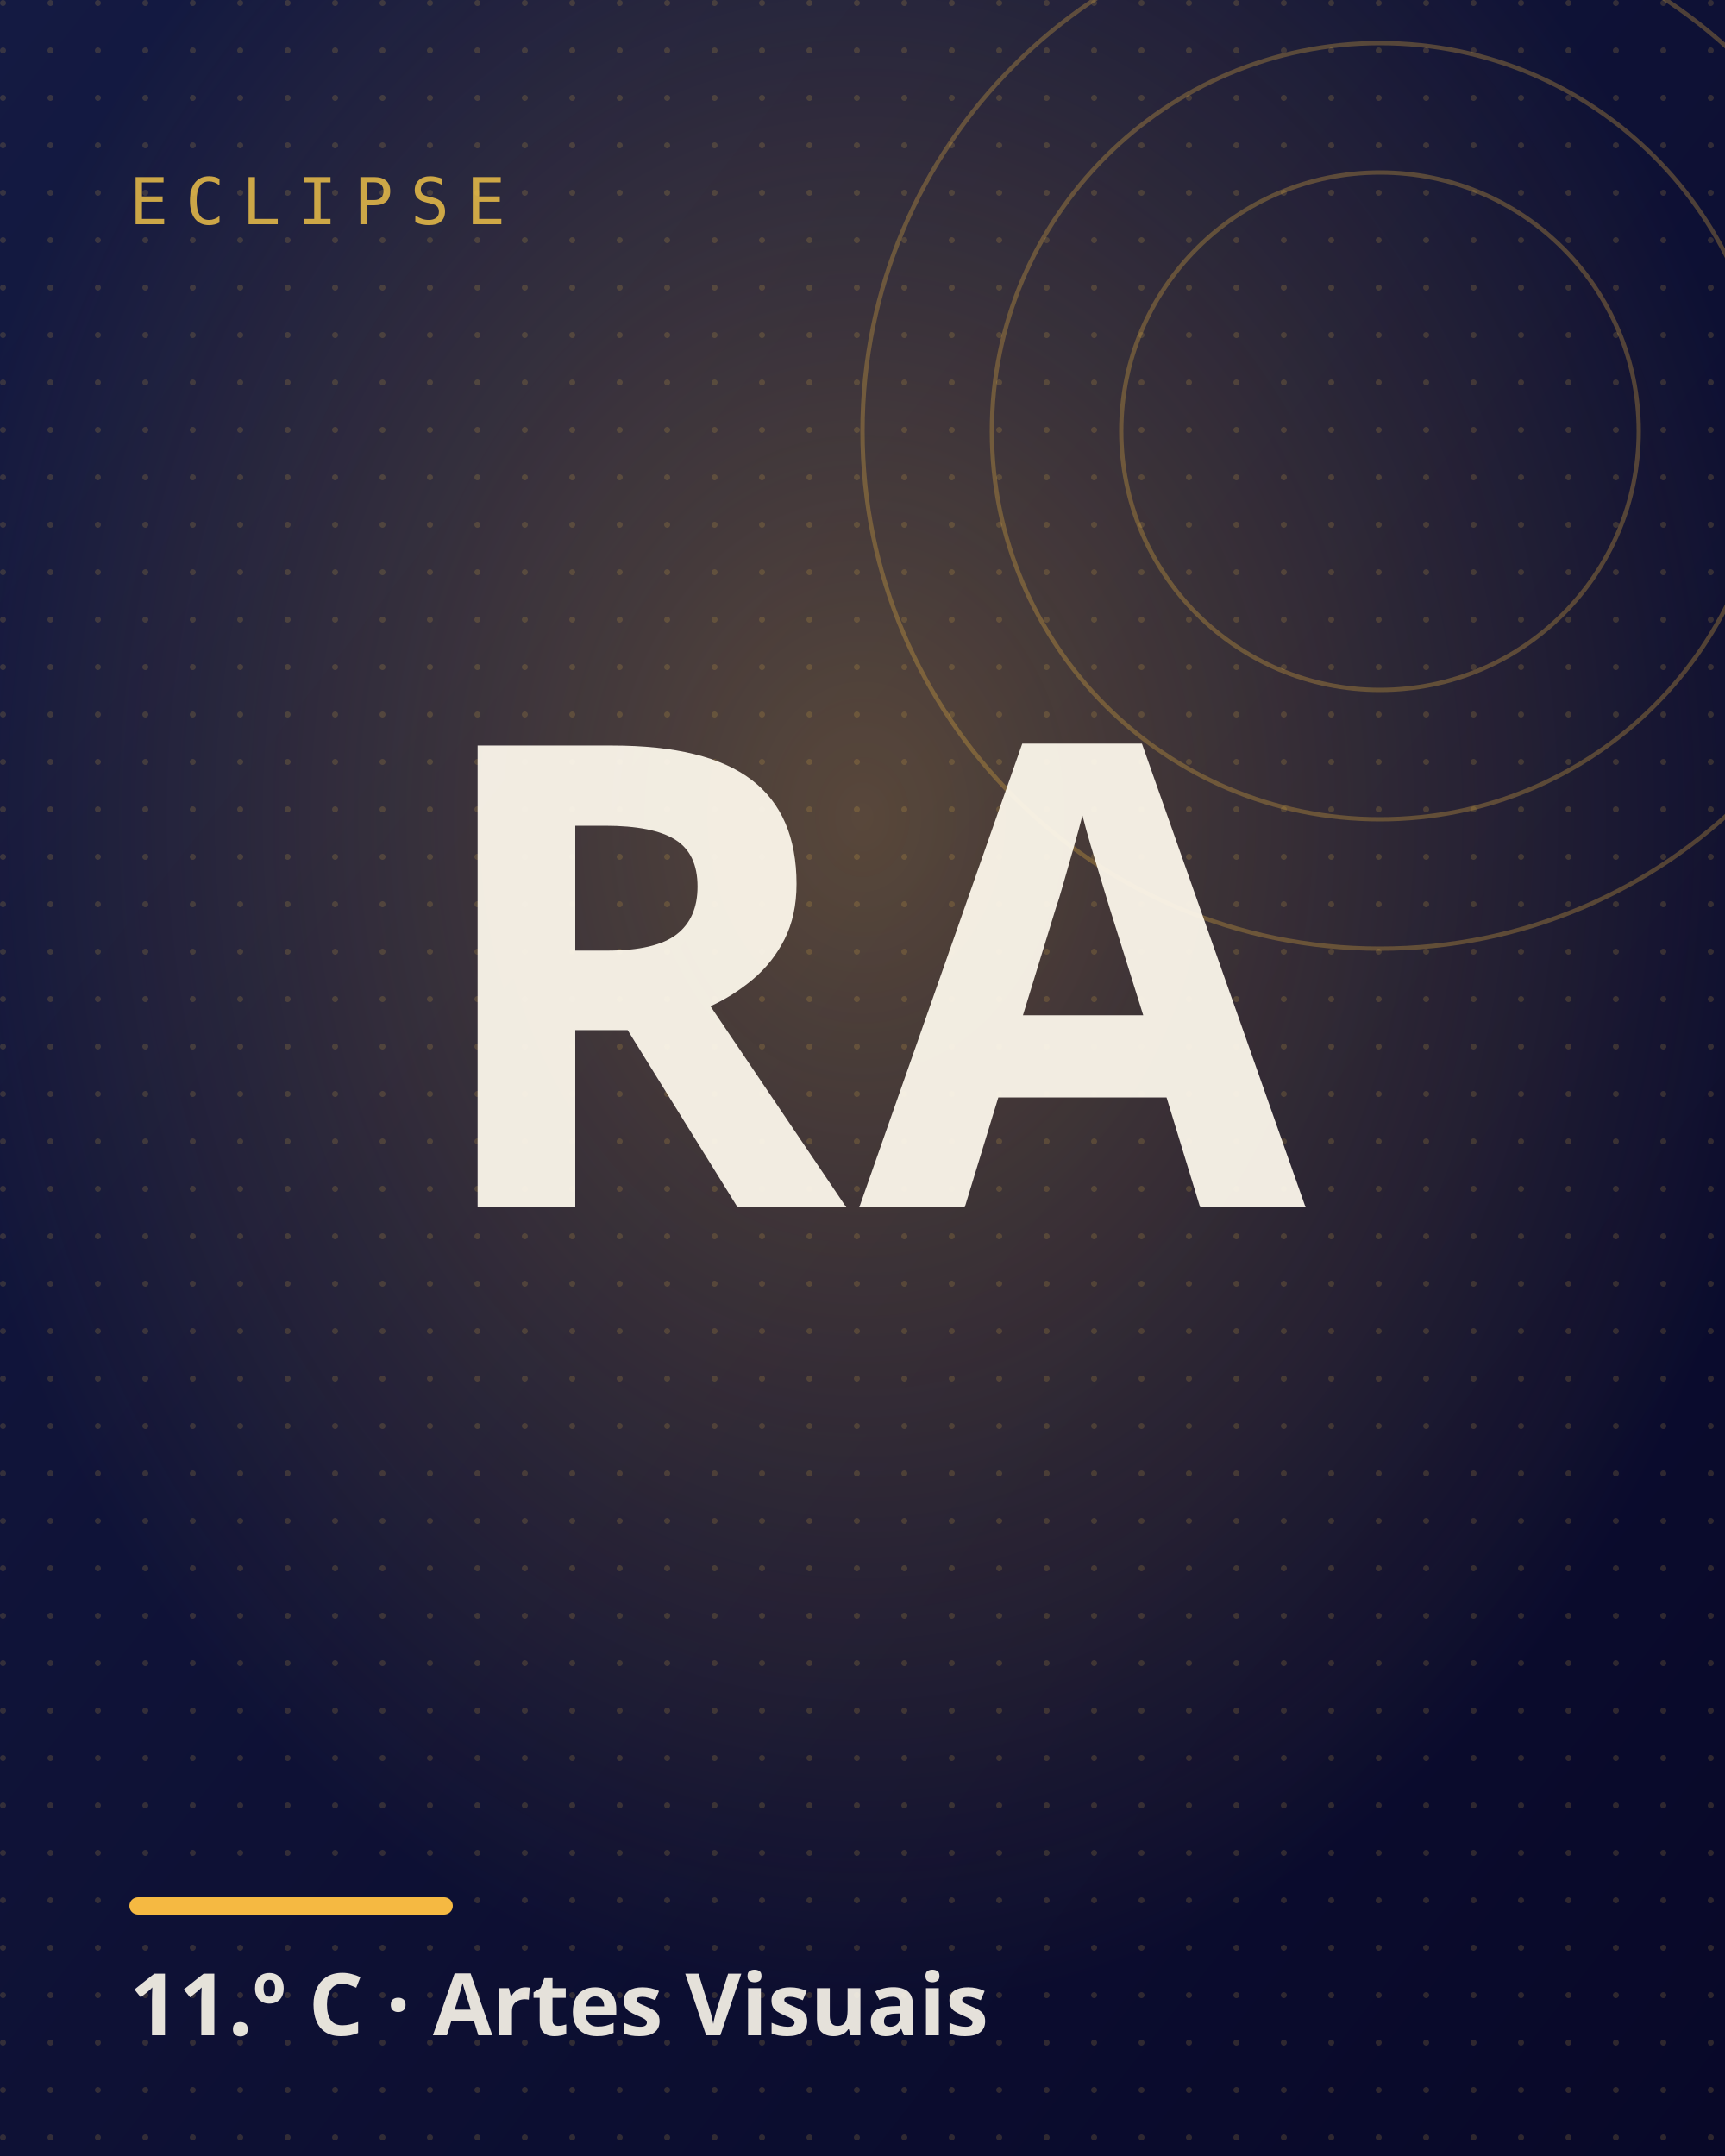
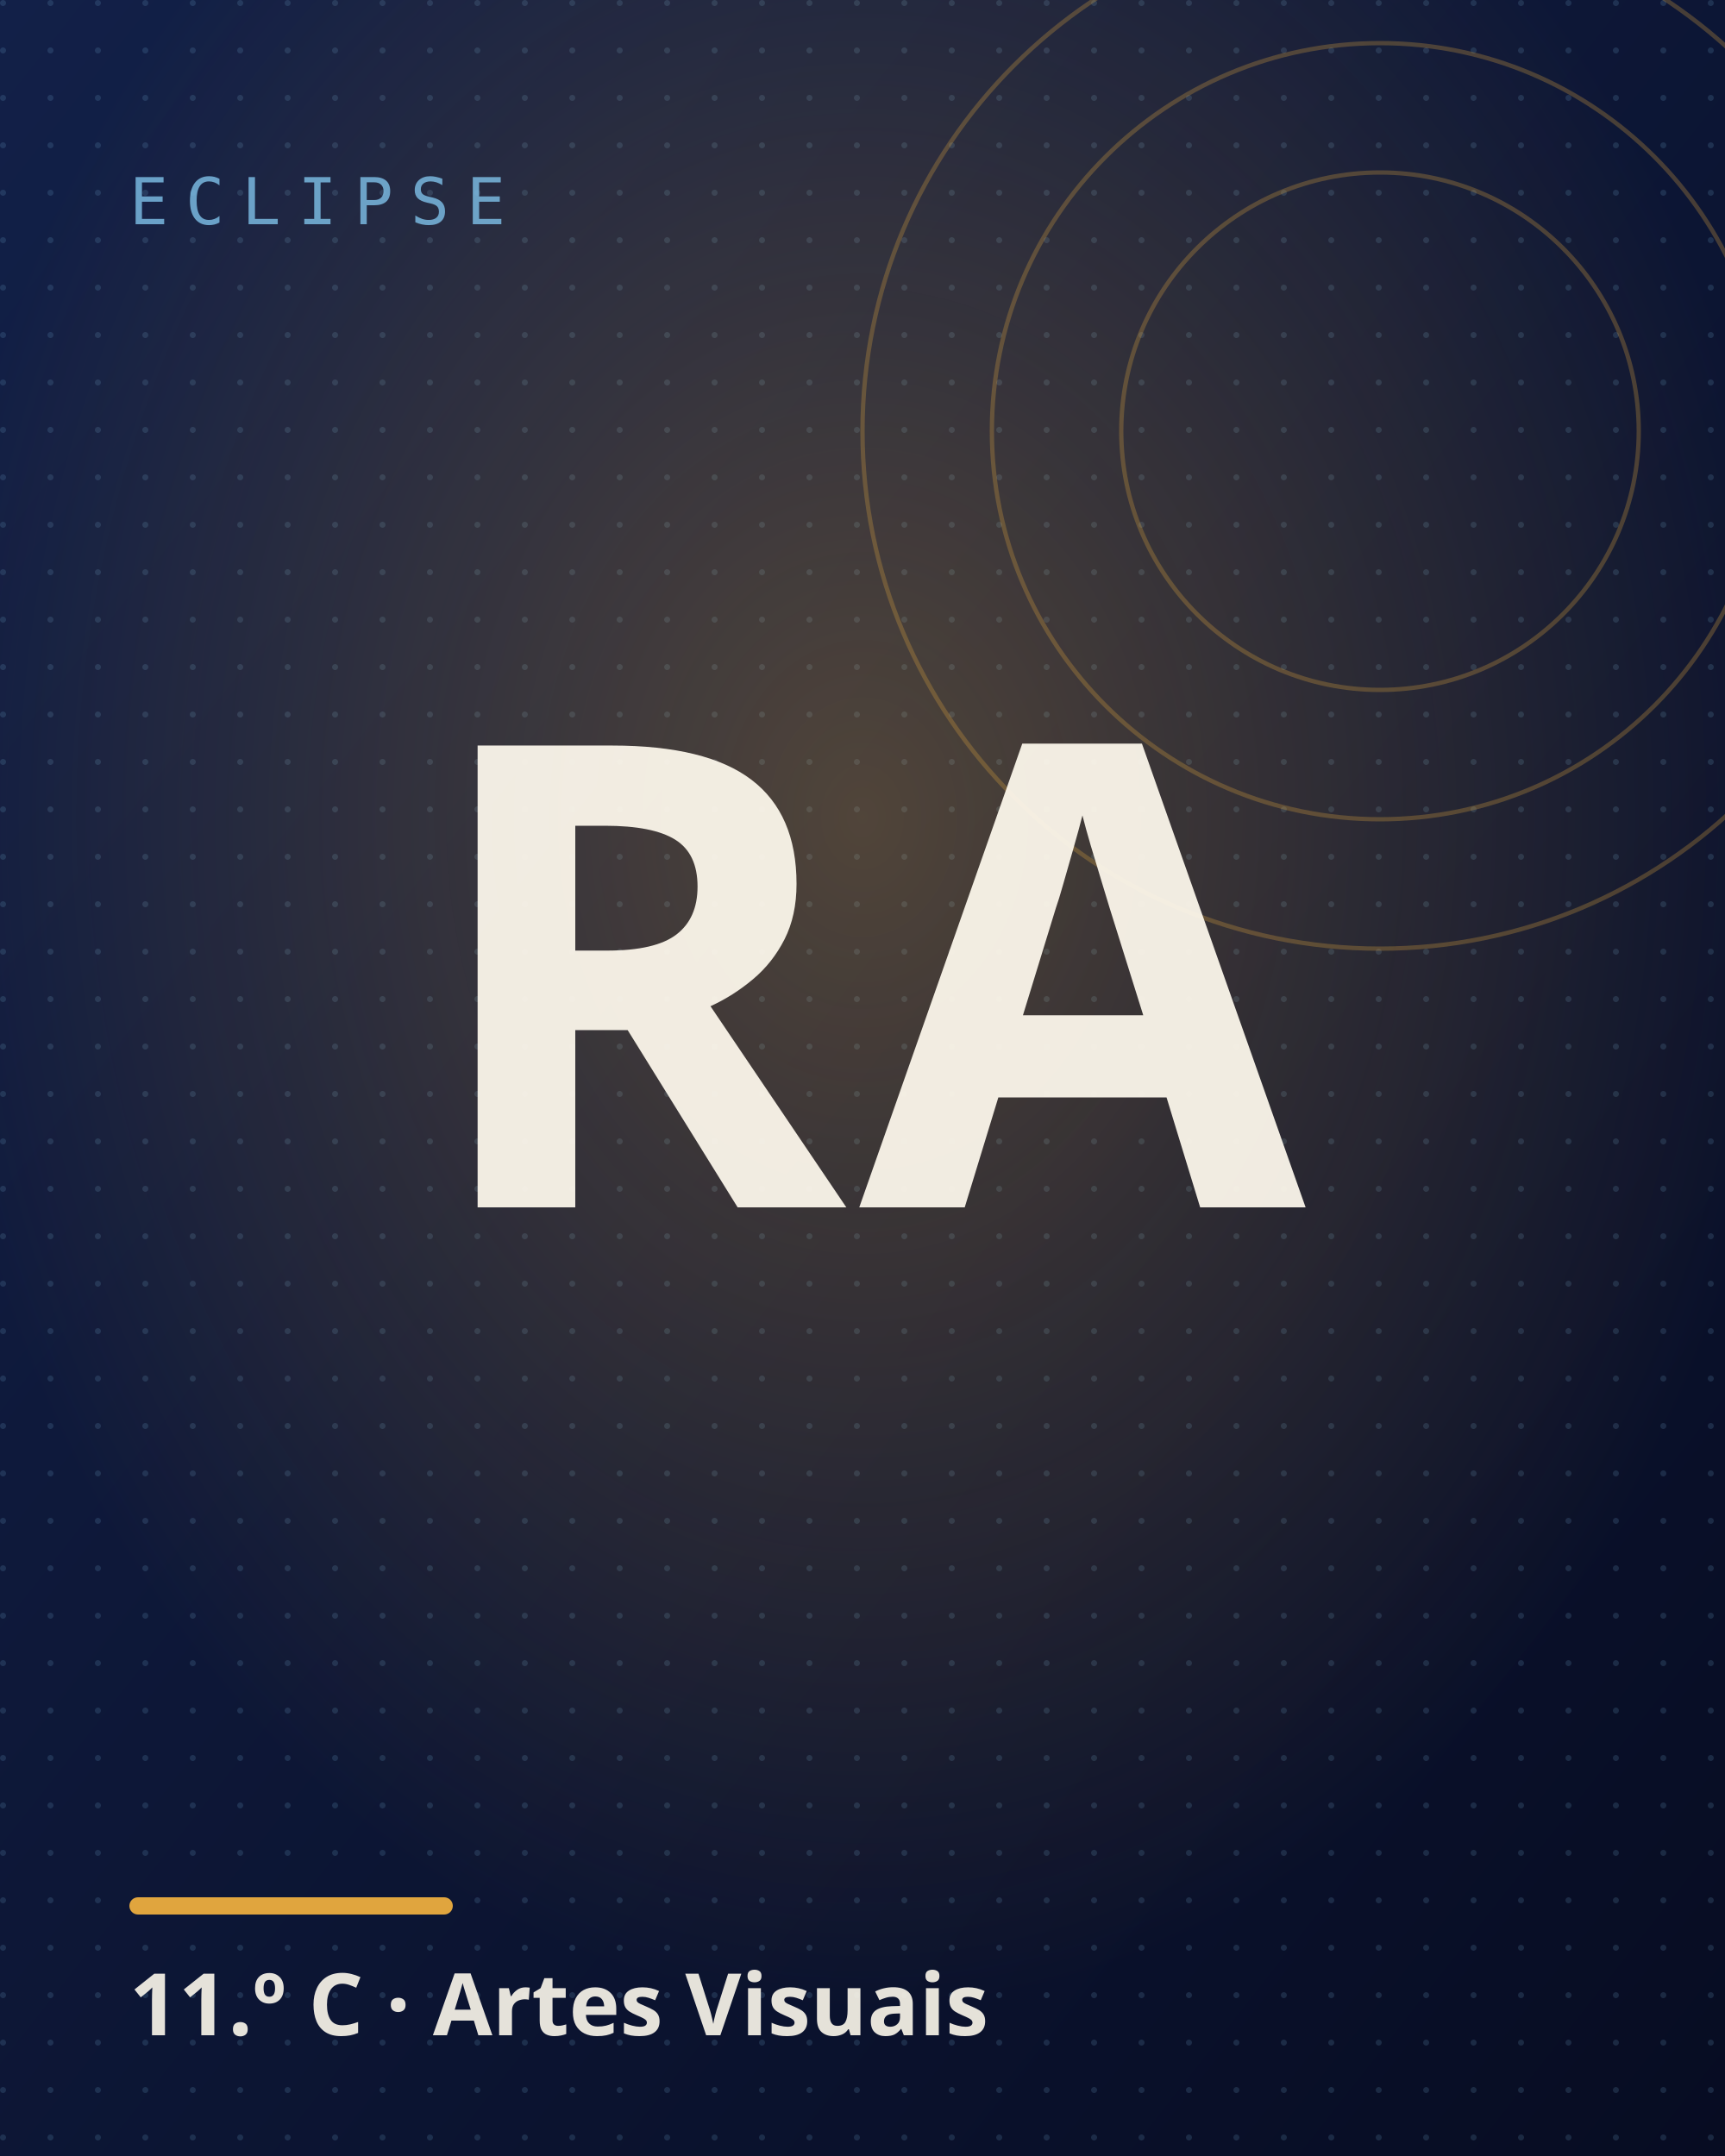
<svg xmlns="http://www.w3.org/2000/svg" viewBox="0 0 800 1000" role="img" aria-label="Retrato de Rodrigo Aleixo">
  <defs>
    <linearGradient id="bg" x1="0" y1="0" x2="1" y2="1">
-       <stop offset="0" stop-color="#141a42" />
-       <stop offset="1" stop-color="#080828" />
+       <stop offset="0" stop-color="#122048" />
+       <stop offset="1" stop-color="#070c22" />
    </linearGradient>
    <radialGradient id="glow" cx="50%" cy="38%" r="55%">
-       <stop offset="0" stop-color="#f5b942" stop-opacity="0.32" />
-       <stop offset="1" stop-color="#f5b942" stop-opacity="0" />
+       <stop offset="0" stop-color="#e0a53e" stop-opacity="0.32" />
+       <stop offset="1" stop-color="#e0a53e" stop-opacity="0" />
    </radialGradient>
    <pattern id="dots" width="22" height="22" patternUnits="userSpaceOnUse">
-       <circle cx="1.4" cy="1.4" r="1.4" fill="#f8c848" opacity="0.16" />
+       <circle cx="1.4" cy="1.4" r="1.4" fill="#7ec1e8" opacity="0.16" />
    </pattern>
  </defs>
  <rect width="800" height="1000" fill="url(#bg)" />
  <rect width="800" height="1000" fill="url(#dots)" />
  <rect width="800" height="1000" fill="url(#glow)" />
-   <g fill="none" stroke="#f5b942" stroke-opacity="0.28" stroke-width="2">
+   <g fill="none" stroke="#e0a53e" stroke-opacity="0.28" stroke-width="2">
    <circle cx="640" cy="200" r="120" />
    <circle cx="640" cy="200" r="180" />
    <circle cx="640" cy="200" r="240" />
  </g>
-   <text x="60" y="104" font-family="ui-monospace, Consolas, monospace" font-size="30" letter-spacing="8" fill="#f8c848" opacity="0.8">ECLIPSE</text>
+   <text x="60" y="104" font-family="ui-monospace, Consolas, monospace" font-size="30" letter-spacing="8" fill="#7ec1e8" opacity="0.8">ECLIPSE</text>
  <text x="400" y="560" text-anchor="middle" font-family="Outfit, Segoe UI, sans-serif" font-weight="800" font-size="300" letter-spacing="6" fill="#fdf8ec" opacity="0.94">RA</text>
-   <rect x="60" y="880" width="150" height="8" rx="4" fill="#f5b942" />
+   <rect x="60" y="880" width="150" height="8" rx="4" fill="#e0a53e" />
  <text x="60" y="944" font-family="Outfit, Segoe UI, sans-serif" font-weight="600" font-size="40" fill="#fdf8ec" opacity="0.9">11.º C · Artes Visuais</text>
</svg>
